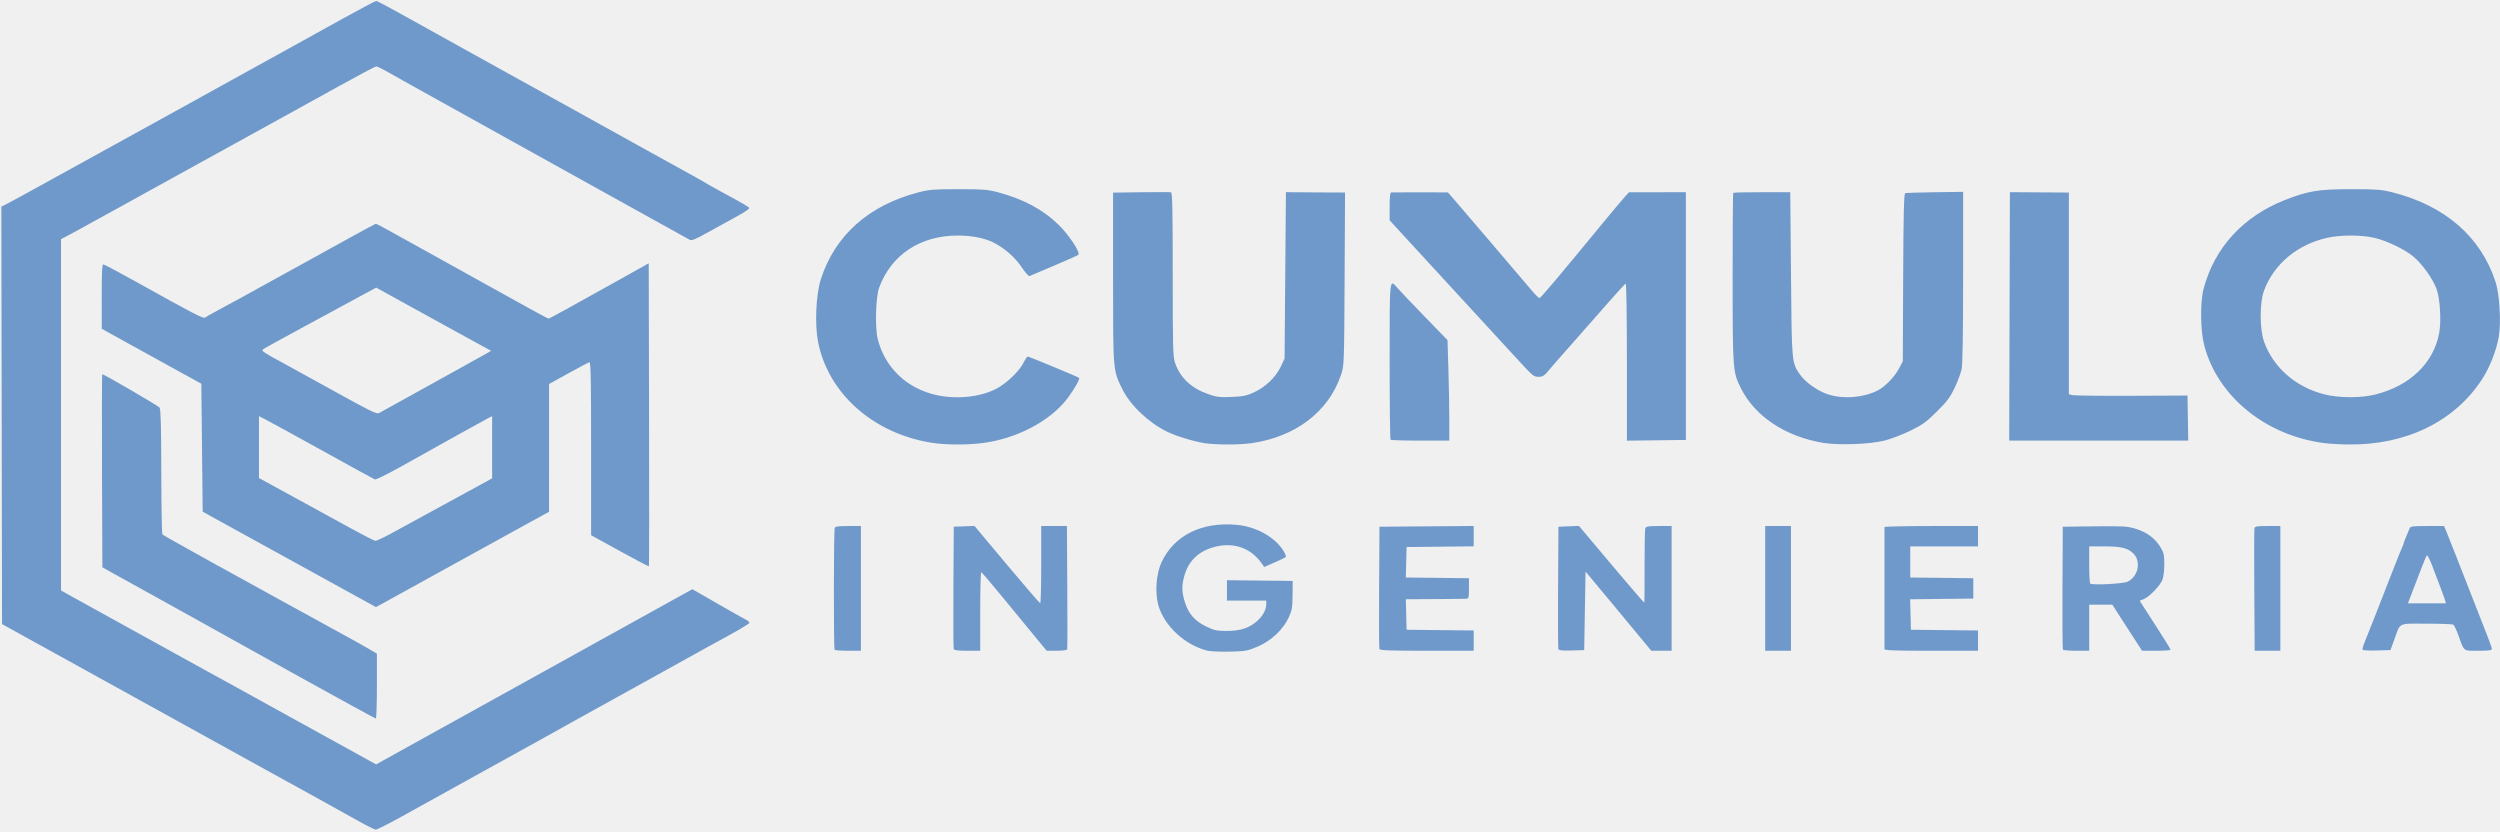
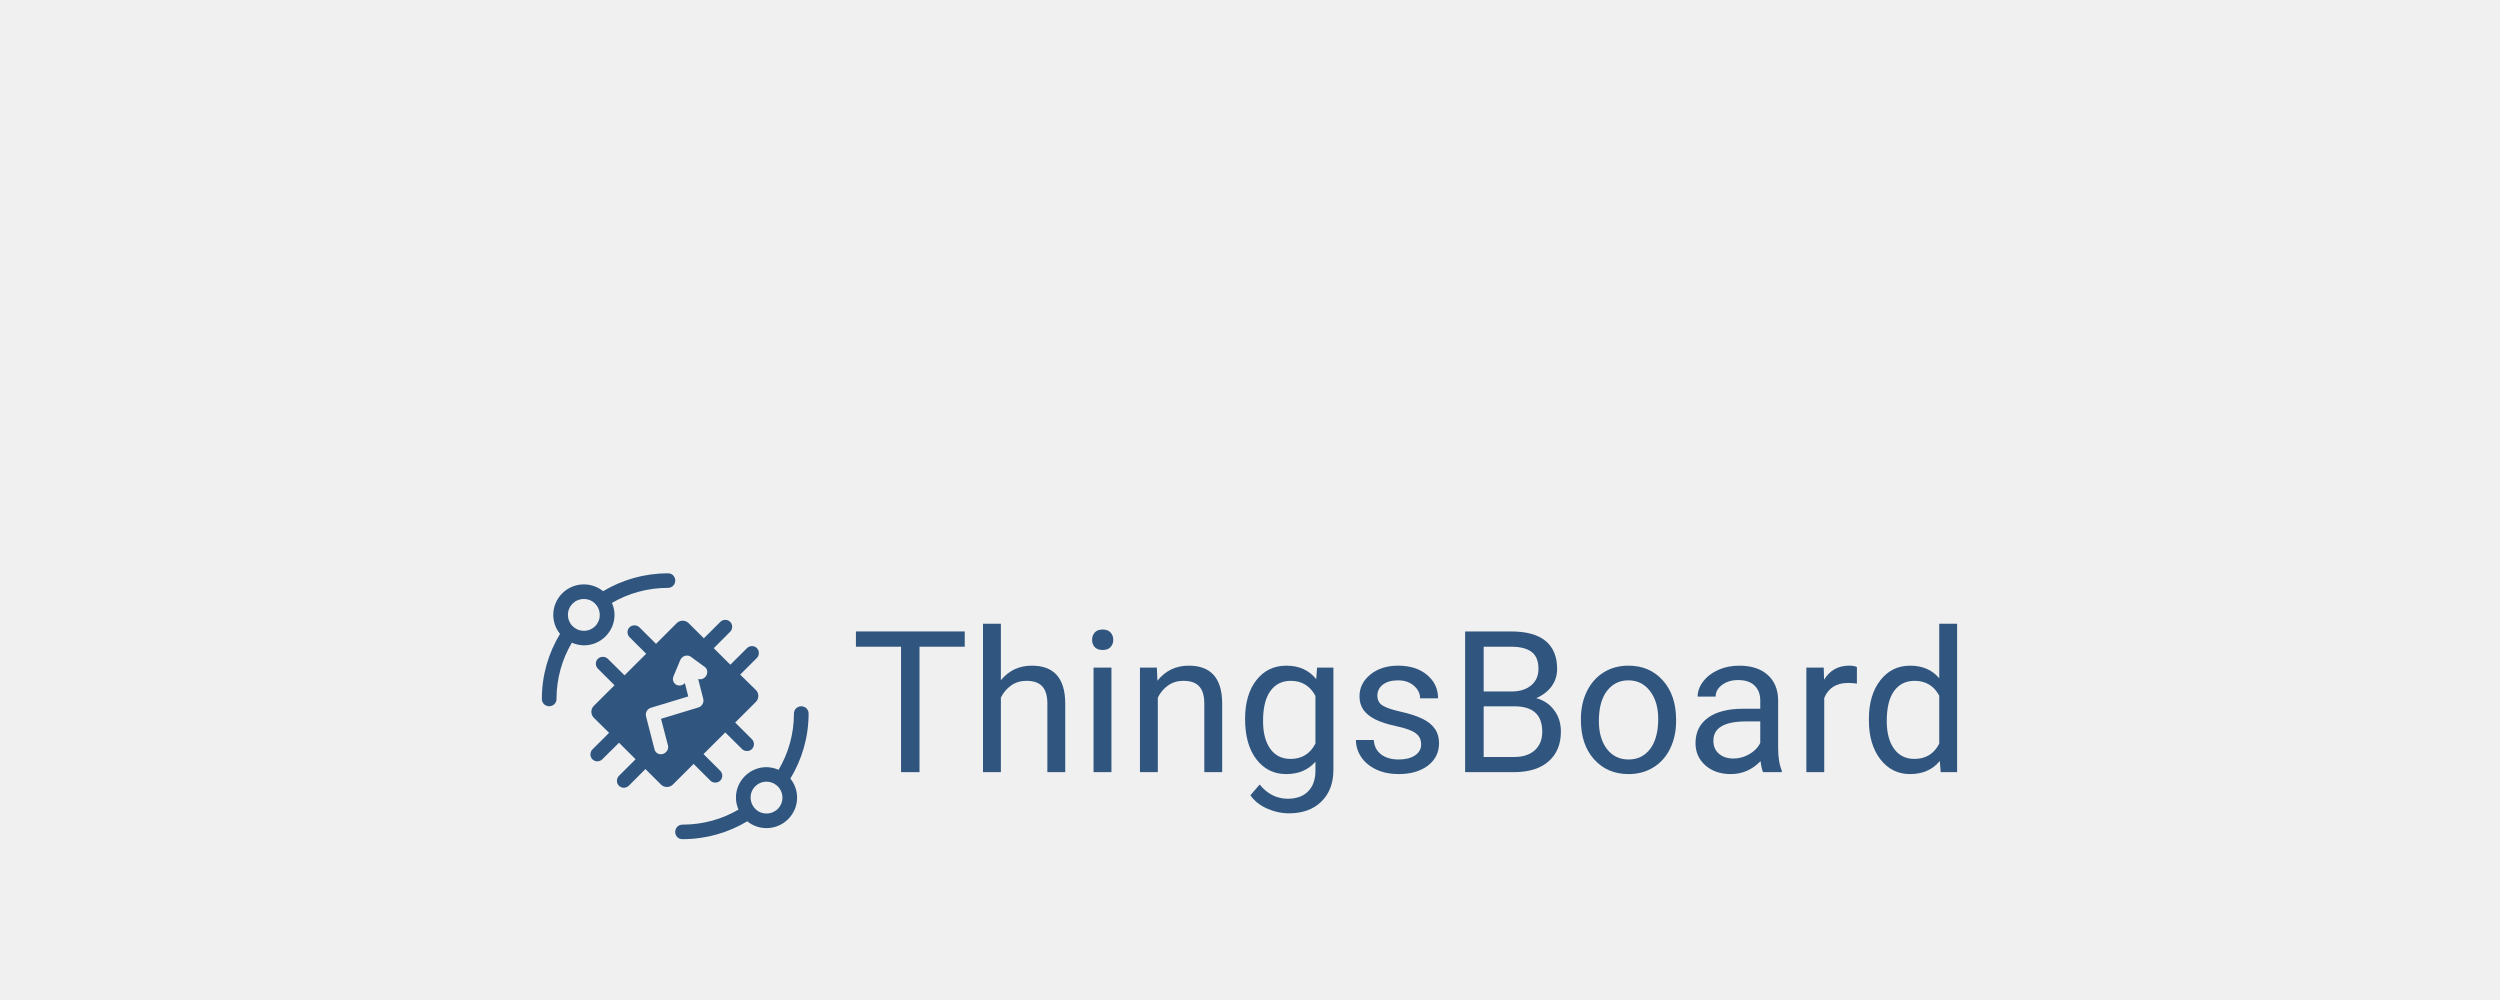
- <svg xmlns="http://www.w3.org/2000/svg" width="1844" height="613" viewBox="0 0 1844 613">
-   <path fill="#6F99CA" fill-rule="evenodd" d="M264.00 605.36C257.68 601.77 240.80 592.42 226.50 584.56C212.20 576.71 198.47 569.16 196.00 567.78C191.46 565.26 126.39 529.31 100.50 515.02C55.65 490.27 24.05 472.82 13.50 466.97L1.50 460.33L1.25 306.35L0.99 152.37L4.25 150.82C6.04 149.97 20.32 142.16 36.00 133.48C51.68 124.79 73.28 112.88 84.00 107.01C94.72 101.14 110.03 92.71 118.00 88.29C125.97 83.86 149.82 70.68 171.00 58.99C192.18 47.30 213.78 35.37 219.00 32.48C224.22 29.58 239.29 21.24 252.48 13.94C265.66 6.64 276.94 0.67 277.53 0.67C278.13 0.67 288.72 6.32 301.06 13.23C313.40 20.13 332.05 30.50 342.50 36.26C352.95 42.02 371.18 52.12 383.00 58.70C394.82 65.28 407.43 72.24 411.00 74.17C414.57 76.10 423.12 80.83 430.00 84.69C436.88 88.55 457.57 100.04 476.00 110.21C517.58 133.16 519.27 134.10 520.50 134.98C521.05 135.38 525.10 137.65 529.50 140.04C549.29 150.77 552.38 152.56 552.67 153.50C552.85 154.05 548.60 156.87 543.24 159.77C537.88 162.66 528.34 167.92 522.04 171.44C512.44 176.80 510.24 177.67 508.54 176.77C506.87 175.90 409.70 121.98 394.00 113.22C391.52 111.84 373.52 101.84 354.00 90.99C334.48 80.15 316.93 70.40 315.00 69.31C313.07 68.23 308.35 65.61 304.50 63.49C300.65 61.37 293.32 57.24 288.21 54.32C283.11 51.39 278.32 49.00 277.57 49.00C276.82 49.00 264.58 55.46 250.36 63.35C236.14 71.25 221.35 79.42 217.50 81.52C208.21 86.58 129.25 130.12 111.50 139.96C103.80 144.23 95.03 149.09 92.00 150.75C88.97 152.41 81.78 156.37 76.00 159.54C70.22 162.71 62.35 167.06 58.50 169.20C54.65 171.33 50.04 173.82 48.25 174.73L45.00 176.37L45.00 305.94L45.00 435.50L52.75 439.87C57.01 442.27 74.45 451.89 91.50 461.26C108.55 470.62 125.88 480.18 130.00 482.51C134.12 484.84 144.70 490.68 153.50 495.50C162.30 500.32 171.30 505.25 173.50 506.47C175.70 507.68 186.95 513.90 198.50 520.28C210.05 526.66 232.55 539.07 248.50 547.86L277.50 563.84L282.50 561.00C285.25 559.44 302.12 550.09 320.00 540.22C337.88 530.34 370.95 512.03 393.50 499.52C416.05 487.01 449.57 468.43 468.00 458.24C486.43 448.05 503.57 438.56 506.09 437.15L510.69 434.59L529.59 445.45C539.99 451.42 549.51 456.80 550.74 457.40C551.97 458.01 552.84 458.95 552.67 459.50C552.39 460.41 542.33 466.22 522.00 477.21C517.88 479.44 507.07 485.42 498.00 490.51C488.93 495.59 470.25 505.93 456.50 513.49C442.75 521.05 428.12 529.15 424.00 531.49C419.88 533.83 409.98 539.35 402.00 543.76C394.02 548.16 370.85 560.99 350.50 572.26C330.15 583.53 305.68 597.08 296.12 602.38C286.56 607.67 278.01 611.97 277.12 611.94C276.23 611.91 270.32 608.94 264.00 605.36ZM219.48 498.42C188.14 481.05 157.10 463.79 150.50 460.05C143.90 456.32 129.05 448.07 117.50 441.72C105.95 435.37 91.78 427.53 86.00 424.30L75.50 418.43L75.24 347.22C75.10 308.05 75.17 276.00 75.40 276.00C76.71 276.00 116.70 299.28 117.69 300.62C118.57 301.80 118.91 314.20 118.97 347.84C119.02 372.93 119.38 393.78 119.78 394.17C120.39 394.77 128.46 399.33 158.00 415.74C160.47 417.11 165.43 419.83 169.00 421.77C172.57 423.71 187.88 432.15 203.00 440.51C218.12 448.87 238.60 460.12 248.50 465.50C258.40 470.88 269.09 476.83 272.25 478.71L278.00 482.14L278.00 506.07C278.00 519.23 277.65 530.00 277.23 530.00C276.81 530.00 250.82 515.79 219.48 498.42ZM890.50 479.92C874.09 475.85 858.75 461.66 854.44 446.56C851.77 437.18 852.78 423.20 856.76 414.71C866.04 394.87 886.40 384.74 912.20 387.12C926.66 388.46 940.18 395.99 946.73 406.36C948.07 408.49 948.79 410.55 948.34 410.94C947.88 411.33 944.13 413.13 940.00 414.93L932.50 418.21L930.50 415.38C922.24 403.68 908.88 399.41 894.35 403.83C883.32 407.17 876.32 414.34 873.41 425.28C871.52 432.39 871.65 436.65 873.98 444.19C876.62 452.74 881.35 458.11 889.81 462.16C895.59 464.93 897.59 465.37 904.50 465.40C909.71 465.41 914.38 464.78 917.89 463.59C926.90 460.51 934.00 452.55 934.00 445.53L934.00 443.00L919.50 443.00L905.00 443.00L905.00 435.48L905.00 427.96L929.25 428.23L953.50 428.50L953.39 439.00C953.30 448.14 952.93 450.27 950.59 455.39C946.49 464.37 937.48 472.80 927.50 477.00C920.07 480.12 918.62 480.38 907.00 480.64C900.12 480.79 892.70 480.47 890.50 479.92ZM615.62 479.29C614.82 478.49 614.91 391.41 615.71 389.32C616.08 388.36 618.74 388.00 625.61 388.00L635.00 388.00L635.00 434.00L635.00 480.00L625.67 480.00C620.53 480.00 616.01 479.68 615.62 479.29ZM703.46 478.75C703.19 478.06 703.10 457.48 703.24 433.00L703.50 388.50L711.13 388.21L718.76 387.92L742.63 416.40C755.76 432.06 766.84 444.90 767.25 444.94C767.66 444.97 768.00 432.18 768.00 416.50L768.00 388.00L777.48 388.00L786.96 388.00L787.23 433.00C787.38 457.75 787.35 478.45 787.17 479.00C786.98 479.55 783.50 480.00 779.43 480.00L772.02 480.00L761.91 467.75C756.34 461.01 745.65 448.00 738.15 438.82C730.64 429.65 724.16 422.11 723.75 422.07C723.34 422.03 723.00 435.05 723.00 451.00L723.00 480.00L713.47 480.00C706.77 480.00 703.79 479.63 703.46 478.75ZM1017.46 478.75C1017.19 478.06 1017.10 457.48 1017.24 433.00L1017.50 388.50L1052.25 388.24L1087.00 387.97L1087.00 395.47L1087.00 402.97L1062.25 403.23L1037.50 403.50L1037.22 414.73L1036.93 425.96L1060.22 426.23L1083.50 426.50L1083.50 434.00C1083.50 440.79 1083.31 441.51 1081.50 441.64C1080.40 441.72 1069.92 441.84 1058.22 441.89L1036.93 442.00L1037.22 453.25L1037.50 464.50L1062.25 464.77L1087.00 465.03L1087.00 472.52L1087.00 480.00L1052.47 480.00C1025.77 480.00 1017.83 479.72 1017.46 478.75ZM1149.47 478.79C1149.20 478.08 1149.10 457.48 1149.24 433.00L1149.50 388.50L1157.06 388.21L1164.63 387.92L1188.56 416.36C1201.73 432.00 1212.64 444.66 1212.81 444.51C1212.98 444.35 1213.08 432.31 1213.03 417.75C1212.99 403.20 1213.24 390.55 1213.58 389.65C1214.11 388.28 1215.81 388.00 1223.61 388.00L1233.00 388.00L1233.00 434.00L1233.00 480.00L1225.51 480.00L1218.02 480.00L1205.37 464.75C1198.42 456.36 1191.05 447.48 1189.00 445.00C1186.95 442.52 1181.72 436.25 1177.39 431.05L1169.50 421.59L1169.00 450.55L1168.50 479.50L1159.23 479.79C1152.38 480.00 1149.84 479.74 1149.47 478.79ZM1302.00 434.00L1302.00 388.00L1311.50 388.00L1321.00 388.00L1321.00 434.00L1321.00 480.00L1311.50 480.00L1302.00 480.00L1302.00 434.00ZM1389.98 478.75C1389.95 477.16 1389.95 389.76 1389.98 388.75C1389.99 388.34 1405.53 388.00 1424.50 388.00L1459.00 388.00L1459.00 395.50L1459.00 403.00L1434.00 403.00L1409.00 403.00L1409.00 414.48L1409.00 425.96L1432.25 426.23L1455.50 426.50L1455.50 434.00L1455.50 441.50L1432.22 441.77L1408.93 442.04L1409.22 453.27L1409.50 464.50L1434.25 464.77L1459.00 465.03L1459.00 472.52L1459.00 480.00L1424.50 480.00C1397.58 480.00 1390.00 479.73 1389.98 478.75ZM1521.59 479.15C1521.30 478.68 1521.16 458.09 1521.28 433.40L1521.50 388.50L1545.00 388.23C1566.22 387.99 1569.15 388.16 1575.18 389.99C1583.29 392.45 1589.47 396.97 1593.39 403.32C1595.95 407.45 1596.34 409.06 1596.40 415.78C1596.44 420.03 1595.87 425.21 1595.14 427.29C1593.60 431.70 1585.62 440.09 1581.24 441.90L1578.22 443.15L1589.61 460.78C1595.87 470.47 1601.00 478.76 1601.00 479.20C1601.00 479.64 1596.28 480.00 1590.51 480.00L1580.01 480.00L1574.65 471.75C1571.71 467.21 1566.76 459.56 1563.67 454.75L1558.04 446.00L1549.52 446.00L1541.00 446.00L1541.00 463.00L1541.00 480.00L1531.56 480.00C1526.37 480.00 1521.88 479.62 1521.59 479.15ZM1662.77 435.75C1662.62 411.41 1662.66 390.71 1662.87 389.75C1663.18 388.23 1664.49 388.00 1672.62 388.00L1682.00 388.00L1682.00 434.00L1682.00 480.00L1672.52 480.00L1663.04 480.00L1662.77 435.75ZM1742.66 479.26C1742.39 478.82 1743.01 476.44 1744.05 473.98C1745.08 471.51 1748.91 461.85 1752.56 452.50C1767.32 414.63 1770.18 407.37 1771.56 404.35C1772.35 402.62 1773.00 400.90 1773.00 400.54C1773.00 400.18 1773.83 398.00 1774.85 395.70C1775.87 393.39 1776.98 390.71 1777.32 389.75C1777.86 388.21 1779.43 388.00 1790.32 388.00L1802.70 388.00L1804.32 391.75C1805.21 393.81 1808.87 403.03 1812.44 412.23C1821.19 434.76 1830.55 458.67 1834.64 468.94C1836.49 473.59 1838.00 477.98 1838.00 478.69C1838.00 479.68 1835.57 480.00 1828.04 480.00C1816.64 480.00 1817.68 480.80 1813.38 468.83C1811.93 464.80 1810.24 461.17 1809.62 460.77C1809.01 460.36 1800.08 460.02 1789.79 460.02C1768.25 460.00 1770.78 458.73 1765.96 471.96L1763.21 479.50L1753.19 479.78C1747.67 479.94 1742.94 479.71 1742.66 479.26ZM261.90 439.32C253.43 434.66 235.25 424.64 221.50 417.06C207.75 409.47 188.85 399.07 179.50 393.95C170.15 388.82 159.57 383.00 156.00 381.02L149.50 377.40L149.00 330.20L148.50 283.00L133.46 274.75C125.19 270.21 108.66 261.10 96.74 254.50L75.06 242.50L75.03 218.75C75.01 201.27 75.31 195.00 76.17 195.00C76.81 195.00 87.73 200.79 100.42 207.86C143.46 231.83 150.02 235.23 151.29 234.22C151.96 233.70 155.88 231.47 160.00 229.27C169.27 224.33 183.33 216.63 201.00 206.82C208.43 202.69 220.12 196.25 227.00 192.49C233.88 188.73 247.87 181.01 258.10 175.33C268.34 169.65 276.94 165.00 277.23 165.00C277.52 165.00 281.52 167.09 286.13 169.65C290.73 172.20 306.88 181.15 322.00 189.52C337.12 197.89 355.12 207.88 362.00 211.72C390.35 227.54 404.01 235.00 404.60 235.00C405.27 235.00 426.58 223.30 458.50 205.40L478.50 194.19L478.75 305.75C478.89 367.12 478.84 417.49 478.64 417.69C478.44 417.90 468.76 412.82 457.14 406.41L436.00 394.76L436.00 330.81C436.00 279.77 435.74 266.92 434.74 267.18C434.04 267.35 427.07 271.04 419.24 275.37L405.00 283.24L404.99 330.37L404.98 377.50L387.74 386.95C378.26 392.14 352.50 406.34 330.50 418.50C308.50 430.67 287.53 442.23 283.90 444.20L277.31 447.79L261.90 439.32ZM1803.48 442.75C1803.11 441.51 1801.53 437.12 1799.95 433.00C1798.37 428.88 1795.67 421.75 1793.93 417.16C1792.20 412.57 1790.44 409.20 1790.02 409.66C1789.61 410.12 1787.38 415.45 1785.08 421.50C1782.78 427.55 1779.82 435.31 1778.50 438.75L1776.09 445.00L1790.11 445.00L1804.13 445.00L1803.48 442.75ZM1569.46 429.00C1577.47 424.95 1579.48 413.50 1573.18 407.87C1568.93 404.07 1564.25 403.01 1551.75 403.01L1541.00 403.00L1541.00 416.33C1541.00 423.67 1541.33 430.00 1541.74 430.41C1543.12 431.79 1566.28 430.61 1569.46 429.00ZM287.88 393.84C296.17 389.38 337.62 366.77 356.75 356.25L363.00 352.82L363.00 329.88L363.00 306.95L359.75 308.62C356.46 310.32 329.71 325.17 296.19 343.92C286.11 349.56 277.26 353.93 276.50 353.64C275.75 353.35 258.55 343.92 238.28 332.68C218.00 321.44 199.07 311.06 196.21 309.61L191.00 306.97L191.00 329.78L191.00 352.60L216.75 366.67C230.91 374.42 249.93 384.82 259.00 389.80C268.07 394.78 276.12 398.89 276.88 398.93C277.63 398.97 282.58 396.68 287.88 393.84ZM686.50 326.48C643.51 319.39 610.50 289.69 603.31 251.64C600.89 238.83 601.91 217.04 605.45 206.00C615.85 173.57 640.91 151.30 677.67 141.82C685.46 139.81 688.91 139.54 707.00 139.54C725.10 139.54 728.49 139.80 735.98 141.79C755.02 146.85 769.39 154.58 781.01 166.00C788.73 173.59 797.09 186.37 795.38 187.96C794.89 188.40 786.85 192.00 777.50 195.95C768.15 199.90 759.99 203.36 759.37 203.63C758.75 203.90 756.09 200.89 753.46 196.95C748.74 189.84 741.07 183.12 732.94 178.97C726.35 175.61 716.92 173.74 706.50 173.74C678.76 173.75 657.47 187.84 648.44 212.18C645.95 218.88 645.32 241.75 647.39 250.01C652.71 271.14 668.81 286.53 690.70 291.40C707.11 295.05 726.38 292.45 737.77 285.05C745.03 280.33 752.44 272.73 755.11 267.25C756.25 264.91 757.62 263.00 758.15 263.00C759.03 263.00 794.89 277.90 795.93 278.70C796.78 279.35 792.70 286.65 787.69 293.40C774.95 310.62 749.34 323.99 723.45 326.96C711.64 328.31 696.40 328.12 686.50 326.48ZM888.61 326.90C880.94 325.78 866.83 321.45 860.51 318.27C846.67 311.33 833.55 298.73 827.67 286.72C820.91 272.92 821.00 274.06 821.00 204.65L821.00 142.08L841.75 141.79C853.16 141.63 863.06 141.66 863.75 141.86C864.73 142.14 865.00 155.11 865.00 202.43C865.00 255.84 865.19 263.19 866.66 267.50C870.43 278.59 878.64 286.34 891.24 290.72C897.52 292.90 899.66 293.16 908.45 292.79C917.06 292.43 919.46 291.92 925.22 289.26C933.54 285.41 941.17 278.00 944.81 270.24L947.50 264.50L948.00 203.11L948.50 141.71L953.25 141.79C955.86 141.82 965.67 141.89 975.05 141.93L992.11 142.00L991.78 205.75C991.45 269.44 991.44 269.51 989.11 276.50C980.05 303.69 955.30 322.48 922.68 326.93C913.66 328.16 897.17 328.15 888.61 326.90ZM1344.50 326.60C1316.78 321.96 1294.32 306.97 1284.04 286.24C1278.10 274.27 1278.03 273.33 1277.98 205.01C1277.96 170.75 1278.16 142.51 1278.42 142.24C1278.69 141.98 1288.26 141.76 1299.70 141.77L1320.50 141.78L1321.03 202.14C1321.60 268.18 1321.53 267.37 1327.68 276.28C1331.69 282.08 1341.03 288.62 1348.70 290.99C1360.15 294.53 1374.55 293.32 1385.10 287.95C1390.41 285.24 1397.47 277.95 1400.68 271.86L1403.50 266.50L1403.78 204.71C1403.99 157.17 1404.34 142.82 1405.28 142.49C1405.95 142.26 1415.84 141.94 1427.25 141.79L1448.00 141.50L1448.00 204.20C1448.00 245.54 1447.63 268.71 1446.91 272.20C1446.31 275.12 1444.00 281.32 1441.79 286.00C1438.42 293.10 1436.24 296.00 1428.63 303.55C1420.73 311.38 1418.09 313.29 1409.00 317.73C1403.22 320.55 1394.67 323.82 1390.00 324.98C1379.03 327.72 1356.03 328.54 1344.50 326.60ZM1714.50 326.85C1671.32 321.34 1635.84 292.56 1625.91 255.00C1623.00 243.99 1622.73 223.01 1625.38 213.00C1633.34 182.79 1654.56 159.62 1685.31 147.55C1702.54 140.78 1710.03 139.55 1734.00 139.55C1753.01 139.55 1756.54 139.82 1764.50 141.82C1803.36 151.58 1829.91 174.63 1840.73 208.00C1843.71 217.21 1844.92 237.90 1843.09 248.42C1841.32 258.57 1836.35 271.21 1830.75 279.79C1810.46 310.88 1774.92 328.27 1732.50 327.85C1726.45 327.80 1718.35 327.34 1714.50 326.85ZM1025.67 324.33C1025.30 323.97 1025.00 297.87 1025.00 266.33C1025.00 203.15 1024.74 205.49 1031.06 212.75C1032.85 214.81 1041.83 224.23 1051.00 233.67L1067.68 250.85L1068.34 272.08C1068.70 283.77 1069.00 300.45 1069.00 309.16L1069.00 325.00L1047.67 325.00C1035.93 325.00 1026.03 324.70 1025.67 324.33ZM1200.00 266.94C1200.00 233.33 1199.62 208.97 1199.11 209.17C1198.62 209.35 1192.71 215.80 1185.99 223.50C1179.26 231.20 1172.13 239.30 1170.13 241.50C1168.13 243.70 1163.58 248.88 1160.00 253.00C1156.42 257.12 1151.86 262.30 1149.87 264.50C1147.87 266.70 1144.49 270.61 1142.37 273.19C1139.09 277.16 1137.95 277.88 1134.85 277.94C1131.46 278.00 1130.49 277.23 1121.35 267.27C1115.93 261.37 1103.17 247.50 1093.00 236.46C1067.54 208.81 1046.07 185.48 1034.63 173.00L1025.00 162.50L1025.00 152.25C1025.00 144.77 1025.34 141.97 1026.25 141.91C1026.94 141.85 1036.61 141.83 1047.74 141.86L1067.98 141.91L1070.86 145.21C1076.16 151.27 1124.10 207.42 1129.33 213.69C1132.17 217.10 1134.95 219.88 1135.50 219.87C1136.40 219.86 1149.15 204.76 1182.63 164.04C1188.76 156.59 1195.51 148.55 1197.63 146.17L1201.50 141.84L1222.50 141.80L1243.50 141.75L1243.50 233.13L1243.50 324.50L1221.75 324.77L1200.00 325.04L1200.00 266.94ZM1482.24 233.38L1482.50 141.75L1501.50 141.87C1511.95 141.93 1521.74 141.99 1523.25 141.99L1526.00 142.00L1526.00 216.39L1526.00 290.78L1528.65 291.45C1530.10 291.81 1549.79 292.03 1572.40 291.93L1613.50 291.75L1613.77 308.37L1614.05 325.00L1548.02 325.00L1481.99 325.00L1482.24 233.38ZM303.00 291.72C314.82 285.14 331.02 276.15 339.00 271.76C346.98 267.36 355.47 262.64 357.87 261.27L362.23 258.78L343.87 248.71C333.77 243.18 314.70 232.68 301.50 225.40L277.50 212.15L269.00 216.72C264.32 219.24 258.02 222.66 255.00 224.32C251.97 225.98 237.15 234.01 222.06 242.16C206.97 250.31 194.22 257.38 193.74 257.86C192.76 258.84 195.16 260.43 208.00 267.31C212.68 269.82 230.22 279.49 247.00 288.80C272.54 302.98 277.83 305.57 279.50 304.71C280.60 304.15 291.18 298.30 303.00 291.72ZM1752.33 290.92C1777.52 284.52 1794.75 268.01 1799.05 246.16C1800.83 237.13 1799.82 219.94 1797.11 212.87C1794.11 205.07 1786.19 194.12 1779.83 189.00C1773.17 183.64 1760.68 177.67 1751.50 175.47C1742.02 173.19 1726.58 173.17 1716.50 175.42C1694.39 180.35 1677.00 194.97 1669.82 214.68C1666.65 223.38 1666.72 242.88 1669.95 252.00C1676.75 271.12 1693.57 285.74 1714.79 290.96C1725.72 293.65 1741.68 293.63 1752.33 290.92Z" />
+ <svg xmlns="http://www.w3.org/2000/svg" width="375" height="150" viewBox="0 0 375 150" fill="none">
+   <g clip-path="url(#clip0_1020_224)">
+     <path fill-rule="evenodd" clip-rule="evenodd" d="M100.165 86C96.615 86 93.303 86.984 90.465 88.679C89.653 88.019 88.64 87.657 87.578 87.657C85.053 87.657 82.99 89.713 82.99 92.231C82.99 93.277 83.353 94.287 84.003 95.084C82.278 97.938 81.278 101.265 81.278 104.829C81.278 104.978 81.303 105.115 81.353 105.252C81.403 105.389 81.49 105.514 81.59 105.614C81.69 105.713 81.815 105.801 81.953 105.85C82.09 105.9 82.228 105.938 82.378 105.938C82.528 105.938 82.665 105.913 82.803 105.85C82.94 105.801 83.053 105.713 83.165 105.614C83.265 105.514 83.353 105.389 83.403 105.252C83.453 105.115 83.49 104.978 83.478 104.829C83.478 101.751 84.315 98.885 85.778 96.405C86.353 96.654 86.965 96.791 87.59 96.804C90.115 96.804 92.178 94.748 92.178 92.231C92.178 91.608 92.04 90.997 91.79 90.436C94.253 89.003 97.115 88.181 100.178 88.181C100.328 88.181 100.465 88.156 100.603 88.106C100.74 88.056 100.865 87.969 100.965 87.869C101.065 87.769 101.153 87.645 101.203 87.508C101.253 87.371 101.29 87.234 101.29 87.084C101.29 86.935 101.265 86.797 101.203 86.66C101.153 86.523 101.065 86.411 100.965 86.299C100.865 86.199 100.74 86.112 100.603 86.062C100.453 86.025 100.315 86 100.165 86ZM87.578 89.85C88.315 89.85 88.978 90.162 89.428 90.735L89.453 90.76C89.79 91.184 89.965 91.707 89.965 92.243C89.965 93.576 88.903 94.623 87.578 94.623C87.028 94.623 86.503 94.436 86.078 94.087C85.515 93.639 85.19 92.953 85.19 92.231C85.19 90.897 86.253 89.85 87.578 89.85ZM111.028 101.19L113.54 98.686C113.74 98.486 113.828 98.212 113.828 97.938C113.828 97.352 113.34 96.891 112.753 96.916C112.503 96.929 112.253 97.028 112.065 97.203L109.553 99.707L107.065 97.228C107.328 96.966 108.728 95.57 109.54 94.748C109.74 94.549 109.828 94.274 109.828 94C109.828 93.415 109.34 92.954 108.753 92.978C108.503 92.991 108.253 93.091 108.065 93.265L105.578 95.745L103.303 93.477C102.803 92.978 102.003 92.978 101.503 93.477L98.403 96.58L95.903 94.087C95.703 93.888 95.428 93.801 95.153 93.801C94.565 93.801 94.103 94.287 94.128 94.873C94.14 95.134 94.24 95.371 94.415 95.558L96.928 98.062L93.678 101.302L93.678 101.302L93.678 101.302C93.514 101.139 92.028 99.657 91.165 98.81C90.965 98.611 90.69 98.524 90.415 98.524C90.115 98.524 89.853 98.648 89.665 98.835C89.478 99.022 89.365 99.296 89.378 99.595C89.39 99.844 89.49 100.094 89.665 100.281C90.315 100.939 91.461 102.074 91.954 102.563C92.068 102.676 92.147 102.755 92.178 102.785L89.078 105.876C88.578 106.374 88.578 107.172 89.078 107.67L91.365 109.925L88.853 112.43C88.653 112.629 88.565 112.904 88.565 113.178C88.565 113.763 89.053 114.225 89.64 114.2C89.89 114.187 90.14 114.087 90.328 113.913C91.153 113.103 92.728 111.533 92.853 111.408L95.34 113.888L92.828 116.393C92.628 116.592 92.54 116.866 92.54 117.14C92.54 117.726 93.028 118.187 93.615 118.162C93.865 118.15 94.115 118.05 94.303 117.876C95.128 117.066 96.69 115.496 96.815 115.358L99.14 117.676C99.64 118.175 100.44 118.175 100.94 117.676L104.04 114.586L106.565 117.103C106.765 117.302 107.04 117.39 107.315 117.39C107.903 117.39 108.365 116.904 108.34 116.318C108.328 116.069 108.228 115.82 108.053 115.633C107.203 114.773 105.528 113.115 105.528 113.115L108.79 109.863C108.853 109.925 110.428 111.496 111.315 112.368C111.515 112.567 111.79 112.654 112.065 112.654C112.653 112.654 113.115 112.168 113.09 111.583C113.078 111.334 112.978 111.084 112.803 110.897C112.052 110.138 110.649 108.748 110.339 108.441L110.338 108.44L110.278 108.38L113.378 105.29C113.878 104.791 113.878 103.994 113.378 103.496L111.028 101.19ZM105.965 101.302C105.728 101.763 105.203 101.988 104.728 101.851L105.49 104.841C105.628 105.377 105.29 105.963 104.74 106.125L99.153 107.82L100.19 111.795C100.34 112.343 100.003 112.916 99.44 113.091C98.878 113.265 98.315 112.953 98.178 112.405L96.903 107.446C96.765 106.897 97.103 106.324 97.653 106.162L103.24 104.467L102.728 102.461C102.378 102.848 101.828 102.935 101.403 102.686C100.978 102.436 100.828 101.901 101.028 101.439L102.04 99.01C102.09 98.885 102.178 98.76 102.278 98.661C102.49 98.449 102.778 98.324 103.065 98.337C103.278 98.337 103.478 98.399 103.64 98.524L105.703 100.031C106.09 100.293 106.203 100.841 105.965 101.302ZM112.09 123.196C109.253 124.891 105.94 125.875 102.39 125.875C102.24 125.875 102.103 125.85 101.965 125.813C101.828 125.763 101.703 125.676 101.603 125.576C101.503 125.464 101.415 125.352 101.365 125.215C101.303 125.078 101.278 124.941 101.278 124.791C101.278 124.642 101.315 124.504 101.365 124.367C101.415 124.23 101.503 124.106 101.603 124.006C101.703 123.906 101.828 123.819 101.965 123.769C102.103 123.719 102.24 123.695 102.39 123.695C105.453 123.695 108.315 122.872 110.778 121.439C110.528 120.878 110.39 120.268 110.39 119.645C110.39 117.128 112.453 115.071 114.978 115.071C115.603 115.084 116.215 115.221 116.79 115.47C118.253 112.99 119.09 110.124 119.09 107.047C119.09 106.897 119.115 106.76 119.165 106.623C119.215 106.486 119.303 106.361 119.403 106.261C119.515 106.162 119.628 106.075 119.765 106.025C119.903 105.962 120.04 105.937 120.19 105.937C120.34 105.937 120.478 105.975 120.615 106.025C120.753 106.075 120.878 106.162 120.978 106.261C121.078 106.361 121.165 106.486 121.215 106.623C121.265 106.76 121.29 106.897 121.29 107.047C121.29 110.61 120.278 113.95 118.553 116.791C119.203 117.589 119.565 118.598 119.565 119.645C119.565 122.162 117.503 124.218 114.978 124.218C113.915 124.218 112.903 123.857 112.09 123.196ZM113.128 121.14C113.578 121.713 114.24 122.025 114.978 122.025C116.303 122.025 117.365 120.978 117.365 119.645C117.365 118.922 117.04 118.237 116.478 117.788C116.053 117.439 115.528 117.252 114.978 117.252C113.653 117.252 112.59 118.299 112.59 119.632C112.59 120.168 112.765 120.691 113.103 121.115L113.128 121.14Z" fill="#305680" />
+   </g>
+   <path d="M144.71 97.007H137.926V115.823H135.157V97.007H128.388V94.717H144.71V97.007V97.007Z" fill="#305680" />
+   <path d="M150.131 102.038C151.32 100.578 152.866 99.849 154.77 99.849C158.085 99.849 159.757 101.719 159.786 105.459V115.823H157.104V105.444C157.094 104.313 156.833 103.478 156.321 102.936C155.819 102.395 155.031 102.125 153.958 102.125C153.089 102.125 152.325 102.357 151.668 102.82C151.011 103.284 150.499 103.893 150.131 104.647V115.823H147.45V93.558H150.131V102.038V102.038Z" fill="#305680" />
+   <path d="M166.715 115.823H164.033V100.138H166.715V115.823ZM163.815 95.978C163.815 95.543 163.946 95.176 164.207 94.876C164.477 94.576 164.874 94.427 165.395 94.427C165.917 94.427 166.314 94.576 166.584 94.876C166.855 95.176 166.99 95.543 166.99 95.978C166.99 96.413 166.855 96.775 166.584 97.065C166.314 97.355 165.917 97.5 165.395 97.5C164.874 97.5 164.477 97.355 164.207 97.065C163.946 96.775 163.815 96.413 163.815 95.978Z" fill="#305680" />
+   <path d="M173.527 100.139L173.614 102.11C174.813 100.602 176.378 99.849 178.311 99.849C181.626 99.849 183.298 101.719 183.327 105.459V115.823H180.645V105.444C180.635 104.313 180.374 103.477 179.862 102.936C179.36 102.395 178.572 102.124 177.499 102.124C176.63 102.124 175.866 102.356 175.209 102.82C174.552 103.284 174.04 103.893 173.672 104.647V115.823H170.991V100.139H173.527V100.139Z" fill="#305680" />
+   <path d="M186.762 107.85C186.762 105.405 187.328 103.463 188.458 102.023C189.589 100.573 191.087 99.849 192.952 99.849C194.865 99.849 196.358 100.525 197.431 101.878L197.562 100.139H200.011V115.446C200.011 117.476 199.407 119.075 198.199 120.244C197.001 121.414 195.387 121.998 193.358 121.998C192.227 121.998 191.121 121.757 190.038 121.273C188.956 120.79 188.13 120.128 187.559 119.287L188.951 117.678C190.101 119.099 191.507 119.809 193.169 119.809C194.474 119.809 195.489 119.442 196.213 118.708C196.948 117.973 197.315 116.939 197.315 115.606V114.257C196.242 115.494 194.778 116.113 192.923 116.113C191.087 116.113 189.599 115.374 188.458 113.895C187.328 112.416 186.762 110.402 186.762 107.85V107.85ZM189.458 108.155C189.458 109.923 189.821 111.315 190.546 112.33C191.27 113.335 192.285 113.837 193.59 113.837C195.281 113.837 196.523 113.069 197.315 111.532V104.371C196.494 102.873 195.262 102.124 193.619 102.124C192.314 102.124 191.295 102.632 190.56 103.647C189.826 104.661 189.458 106.164 189.458 108.155V108.155Z" fill="#305680" />
+   <path d="M213.173 111.663C213.173 110.938 212.898 110.377 212.347 109.981C211.806 109.575 210.854 109.227 209.491 108.937C208.138 108.648 207.061 108.3 206.259 107.894C205.466 107.488 204.877 107.005 204.49 106.444C204.113 105.884 203.925 105.217 203.925 104.444C203.925 103.159 204.466 102.071 205.549 101.182C206.641 100.293 208.032 99.849 209.723 99.849C211.501 99.849 212.941 100.308 214.043 101.226C215.154 102.144 215.71 103.318 215.71 104.748H213.014C213.014 104.014 212.7 103.381 212.072 102.849C211.453 102.318 210.67 102.052 209.723 102.052C208.747 102.052 207.984 102.265 207.433 102.69C206.882 103.115 206.607 103.671 206.607 104.357C206.607 105.004 206.863 105.492 207.375 105.821C207.887 106.149 208.81 106.464 210.144 106.763C211.487 107.063 212.574 107.42 213.405 107.836C214.236 108.251 214.85 108.754 215.246 109.343C215.652 109.923 215.855 110.634 215.855 111.474C215.855 112.876 215.295 114.001 214.174 114.852C213.053 115.693 211.598 116.113 209.81 116.113C208.554 116.113 207.443 115.891 206.476 115.446C205.51 115.002 204.751 114.383 204.2 113.591C203.659 112.789 203.389 111.924 203.389 110.996H206.07C206.119 111.895 206.476 112.61 207.143 113.141C207.82 113.663 208.709 113.924 209.81 113.924C210.825 113.924 211.637 113.721 212.246 113.315C212.864 112.9 213.173 112.349 213.173 111.663V111.663Z" fill="#305680" />
+   <path d="M219.769 115.823V94.717H226.669C228.959 94.717 230.68 95.19 231.83 96.137C232.989 97.084 233.569 98.486 233.569 100.341C233.569 101.327 233.289 102.201 232.728 102.965C232.168 103.719 231.404 104.303 230.438 104.719C231.578 105.038 232.477 105.647 233.134 106.545C233.801 107.434 234.134 108.497 234.134 109.734C234.134 111.629 233.521 113.117 232.293 114.199C231.066 115.282 229.331 115.823 227.089 115.823H219.769V115.823ZM222.552 105.951V113.547H227.147C228.442 113.547 229.462 113.213 230.206 112.547C230.96 111.87 231.337 110.942 231.337 109.763C231.337 107.222 229.955 105.951 227.191 105.951H222.552ZM222.552 103.719H226.756C227.974 103.719 228.945 103.414 229.67 102.805C230.404 102.197 230.771 101.37 230.771 100.327C230.771 99.167 230.433 98.326 229.757 97.804C229.08 97.273 228.051 97.007 226.669 97.007H222.552V103.719V103.719Z" fill="#305680" />
+   <path d="M237.135 107.836C237.135 106.299 237.435 104.917 238.034 103.69C238.643 102.463 239.484 101.516 240.556 100.849C241.639 100.182 242.871 99.849 244.253 99.849C246.388 99.849 248.113 100.588 249.428 102.066C250.752 103.545 251.414 105.512 251.414 107.966V108.155C251.414 109.682 251.119 111.054 250.529 112.272C249.95 113.48 249.114 114.422 248.022 115.098C246.939 115.775 245.693 116.113 244.282 116.113C242.156 116.113 240.431 115.374 239.107 113.895C237.792 112.416 237.135 110.46 237.135 108.024V107.836ZM239.831 108.155C239.831 109.894 240.233 111.291 241.035 112.344C241.846 113.397 242.929 113.924 244.282 113.924C245.644 113.924 246.727 113.393 247.529 112.33C248.331 111.257 248.732 109.759 248.732 107.836C248.732 106.116 248.321 104.724 247.5 103.661C246.688 102.588 245.606 102.052 244.253 102.052C242.929 102.052 241.861 102.579 241.049 103.632C240.237 104.685 239.831 106.193 239.831 108.155V108.155Z" fill="#305680" />
+   <path d="M264.46 115.823C264.305 115.514 264.179 114.963 264.083 114.17C262.836 115.465 261.348 116.113 259.618 116.113C258.072 116.113 256.801 115.678 255.806 114.808C254.82 113.929 254.327 112.818 254.327 111.474C254.327 109.841 254.946 108.575 256.183 107.676C257.429 106.768 259.178 106.314 261.43 106.314H264.039V105.082C264.039 104.144 263.759 103.4 263.199 102.849C262.638 102.289 261.812 102.009 260.72 102.009C259.763 102.009 258.961 102.25 258.313 102.733C257.666 103.216 257.342 103.801 257.342 104.487H254.646C254.646 103.705 254.921 102.951 255.472 102.226C256.033 101.491 256.787 100.912 257.734 100.486C258.69 100.061 259.739 99.849 260.879 99.849C262.686 99.849 264.102 100.303 265.127 101.211C266.151 102.11 266.682 103.352 266.721 104.937V112.156C266.721 113.595 266.905 114.741 267.272 115.591V115.823H264.46V115.823ZM260.01 113.779C260.85 113.779 261.648 113.562 262.401 113.127C263.155 112.692 263.701 112.127 264.039 111.431V108.213H261.937C258.652 108.213 257.009 109.174 257.009 111.097C257.009 111.938 257.289 112.595 257.85 113.069C258.41 113.542 259.13 113.779 260.01 113.779V113.779Z" fill="#305680" />
+   <path d="M278.535 102.545C278.13 102.477 277.69 102.443 277.216 102.443C275.457 102.443 274.264 103.192 273.636 104.69V115.823H270.954V100.139H273.563L273.607 101.951C274.486 100.549 275.733 99.849 277.347 99.849C277.869 99.849 278.265 99.916 278.535 100.052V102.545V102.545Z" fill="#305680" />
+   <path d="M280.333 107.85C280.333 105.444 280.903 103.511 282.043 102.052C283.183 100.583 284.676 99.849 286.522 99.849C288.358 99.849 289.813 100.477 290.885 101.733V93.558H293.567V115.823H291.103L290.972 114.142C289.9 115.456 288.407 116.113 286.493 116.113C284.676 116.113 283.193 115.369 282.043 113.881C280.903 112.392 280.333 110.45 280.333 108.053V107.85V107.85ZM283.014 108.155C283.014 109.933 283.381 111.325 284.116 112.33C284.85 113.335 285.865 113.837 287.16 113.837C288.861 113.837 290.103 113.074 290.885 111.547V104.342C290.083 102.864 288.851 102.125 287.189 102.125C285.875 102.125 284.85 102.632 284.116 103.647C283.381 104.661 283.014 106.164 283.014 108.155V108.155Z" fill="#305680" />
+   <defs>
+     <clipPath id="clip0_1020_224">
+       <rect width="40" height="40" fill="white" transform="translate(81.2778 86)" />
+     </clipPath>
+   </defs>
</svg>
